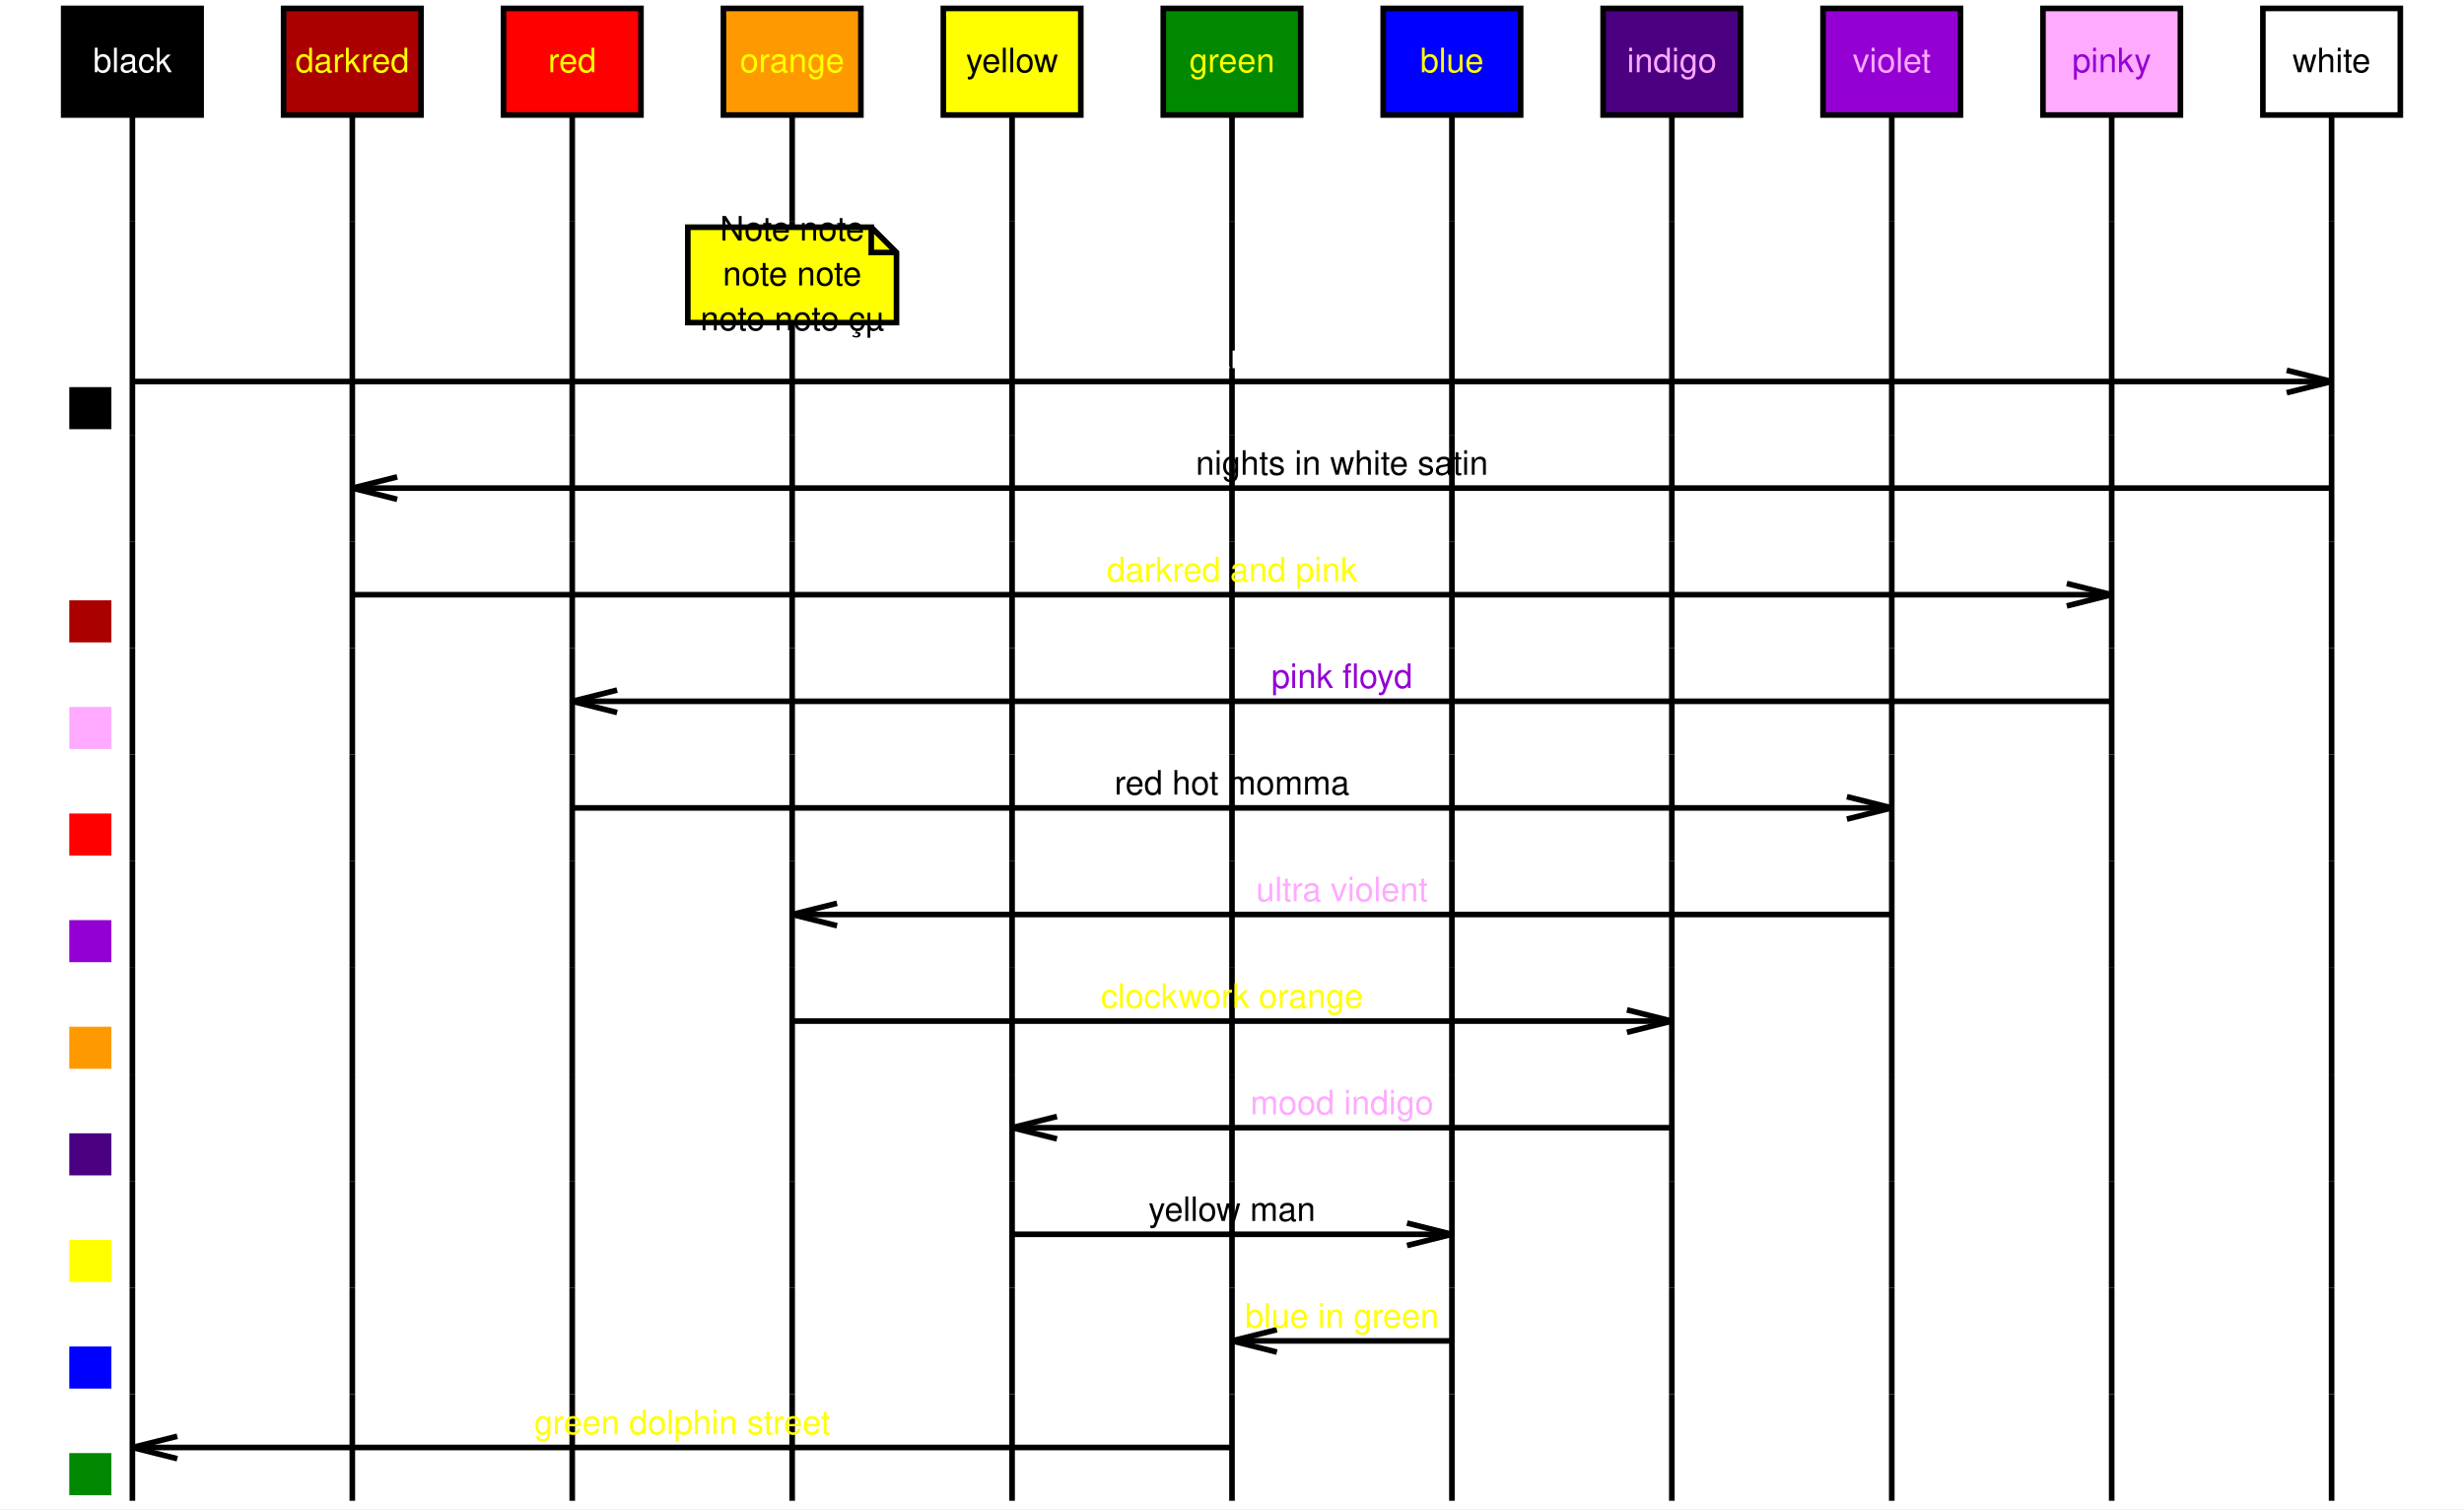
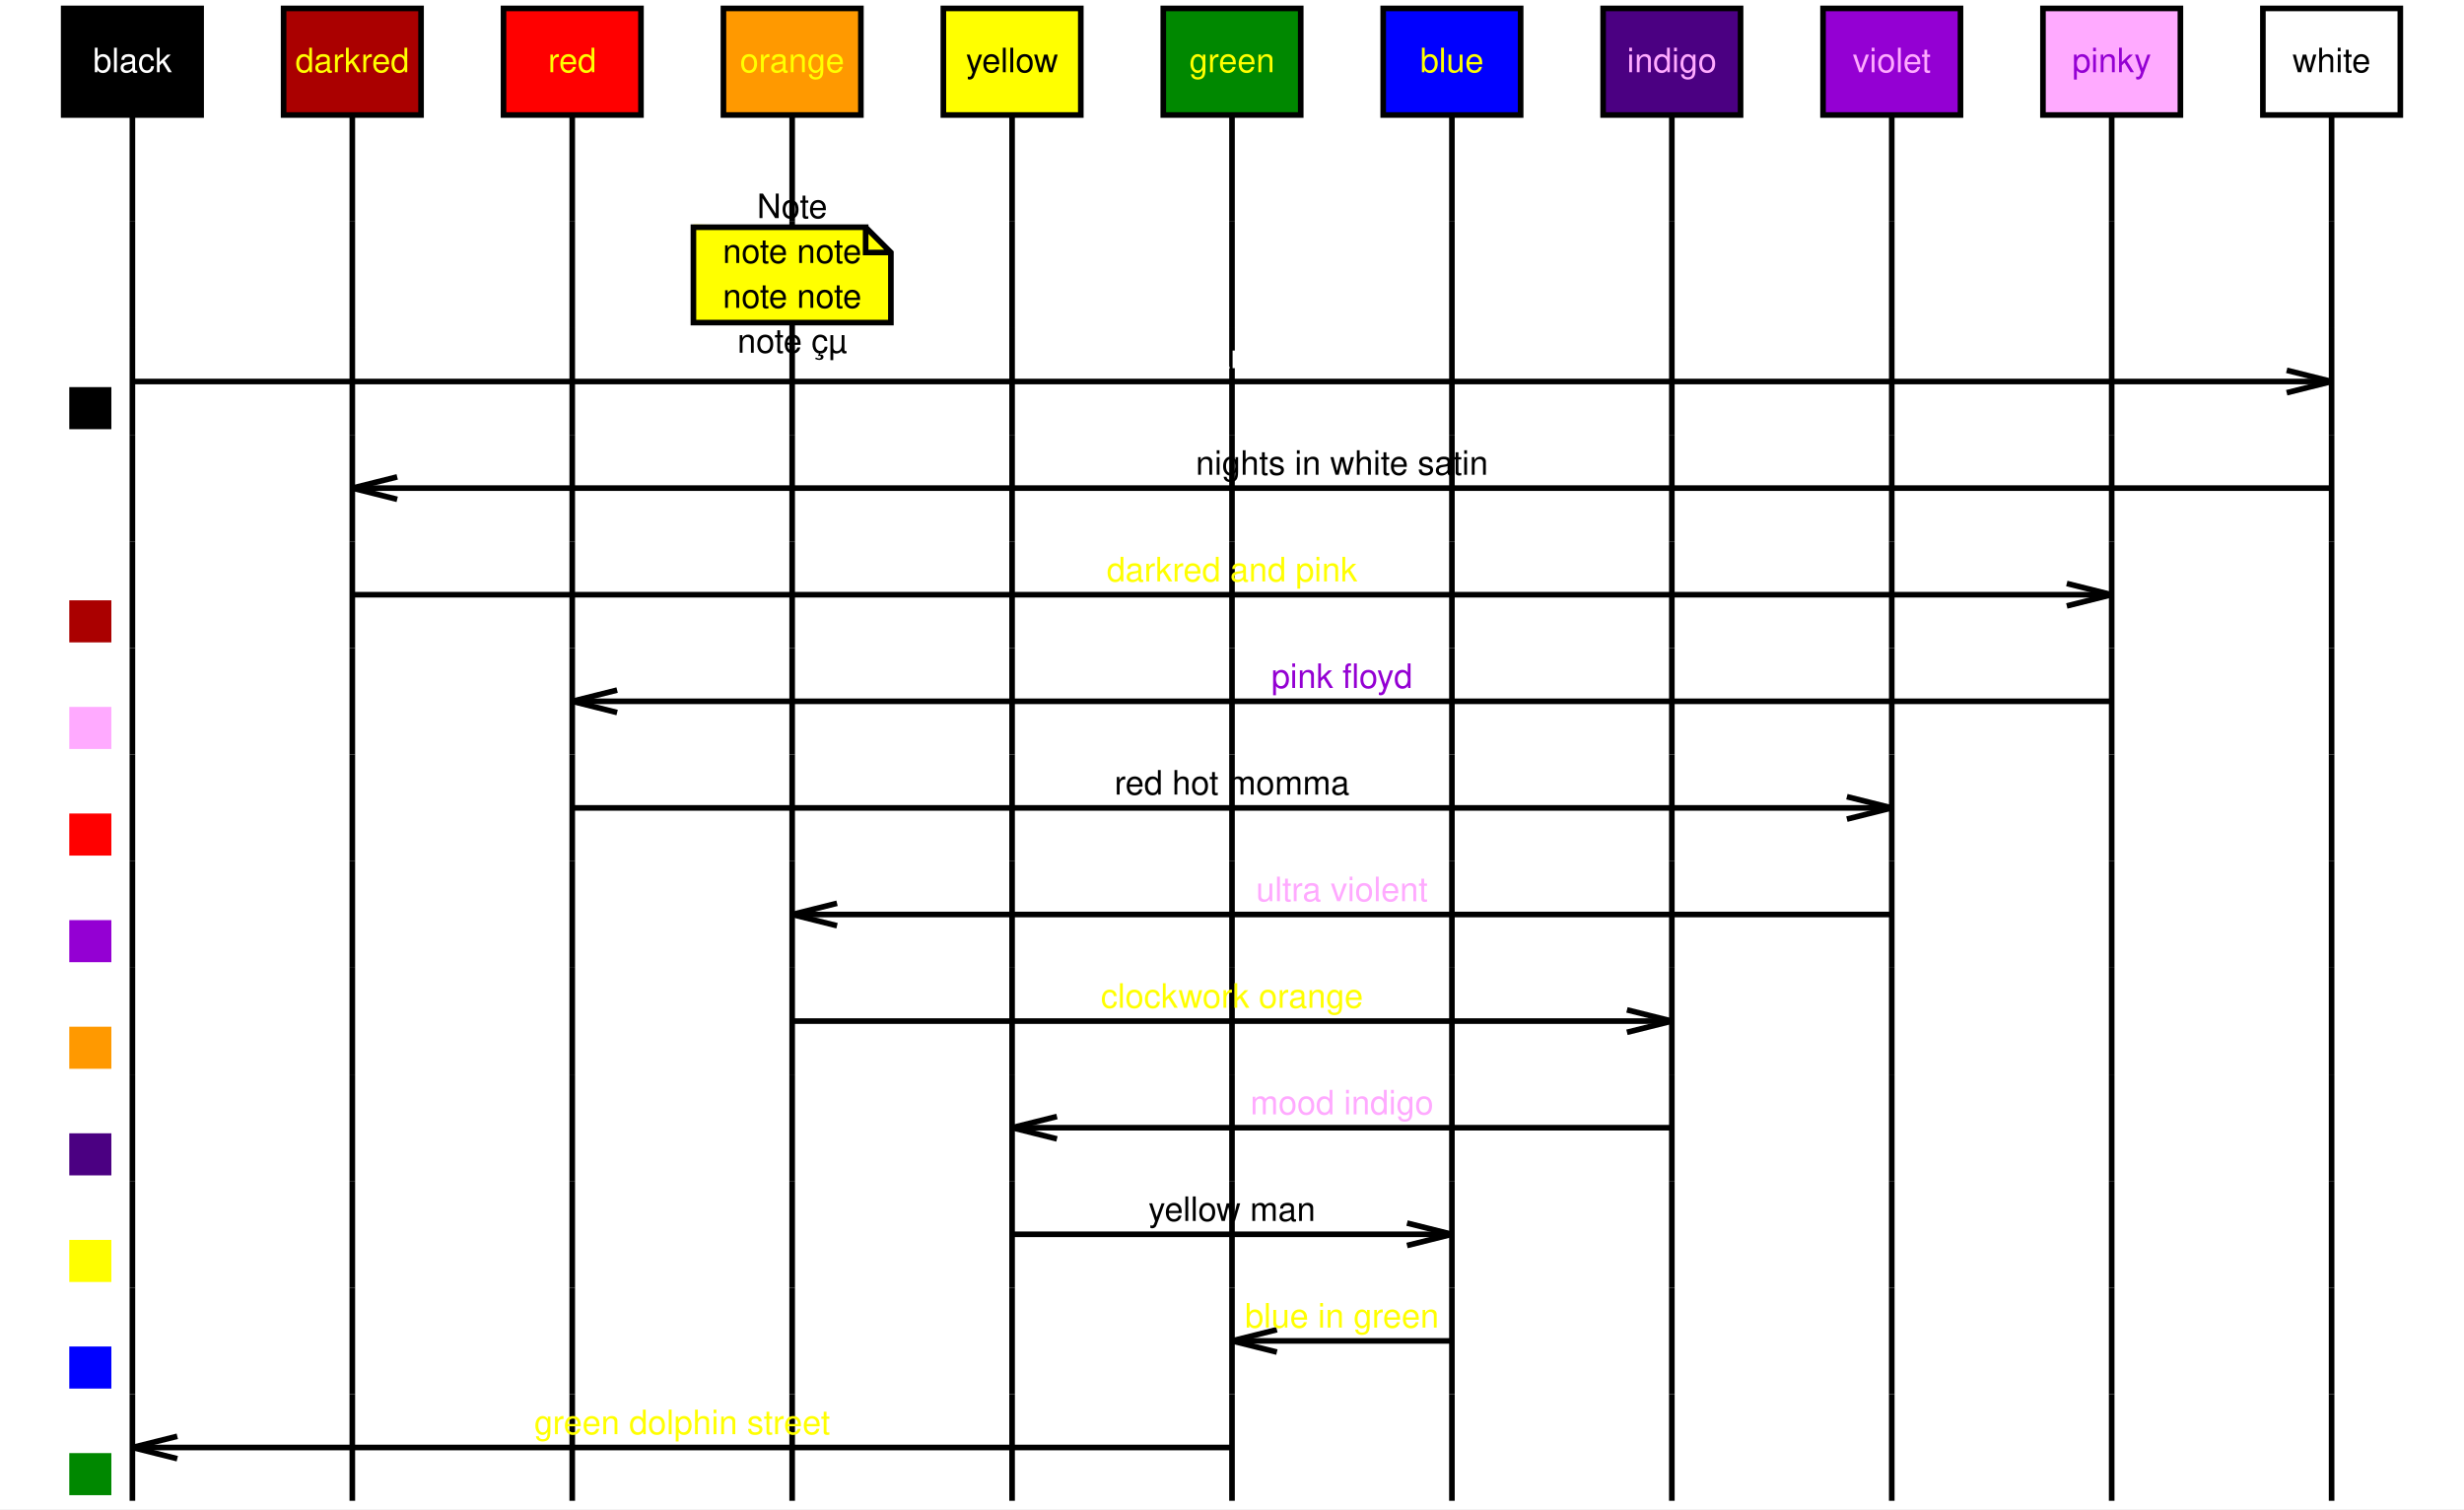
<svg xmlns="http://www.w3.org/2000/svg" xmlns:xlink="http://www.w3.org/1999/xlink" version="1.1" id="mscgen_js-svg-__svg" width="878.4" height="538">
  <defs>
    <style type="text/css">svg{font-family:Helvetica,sans-serif;font-size:12px;font-weight:normal;font-style:normal;text-decoration:none;background-color:white;stroke:black;color:black;}rect{fill:none;stroke:black;stroke-width:2;}rect.entity{fill:white;}rect.label-text-background{fill:white;stroke:white;stroke-width:0;}rect.bglayer{fill:white;stroke:white;stroke-width:0;}line{stroke:black;stroke-width:2;}line.return{stroke-dasharray:5,2;}line.comment{stroke-dasharray:5,2;}line.inline_expression_divider{stroke-dasharray:10,5;}text{color:inherit;stroke:none;text-anchor:middle;}text.entity-text{text-decoration:underline;}text.anchor-start{text-anchor:start;}text.box-text{}path{stroke:black;color:black;stroke-width:2;fill:none;}.arrow-marker{overflow:visible;}.arrow-style{stroke-width:1;}.arcrowomit{stroke-dasharray:2,2;}rect.box,path.box{fill:white;}.inherit{stroke:inherit;color:inherit;}.inherit-fill{fill:inherit;}.watermark{stroke:black;color:black;fill:black;font-size:48pt;font-weight:bold;opacity:0.14;}</style>
    <marker orient="auto" id="mscgen_js-svg-__svgcallback-black" class="arrow-marker" viewBox="0 0 10 10" refX="9" refY="3" markerUnits="strokeWidth" markerWidth="10" markerHeight="10">
      <path d="M 1,1 l 8,2 l-8,2" class="arrow-style" style="stroke-dasharray:100,1;stroke:black" />
    </marker>
    <marker orient="auto" id="mscgen_js-svg-__svgcallback-l-black" class="arrow-marker" viewBox="0 0 10 10" refX="9" refY="3" markerUnits="strokeWidth" markerWidth="10" markerHeight="10">
      <path d="M17,1 l-8,2 l 8,2" class="arrow-style" style="stroke-dasharray:100,1;stroke:black" />
    </marker>
    <g id="mscgen_js-svg-__svg__defs">
      <g id="mscgen_js-svg-__svgblack">
        <rect width="49" height="38" class="entity" style="fill:#000000;" />
        <g>
          <text x="24.5" y="22.75" class="entity-text " style="fill:white;">
            <tspan>black</tspan>
          </text>
        </g>
      </g>
      <g id="mscgen_js-svg-__svgdarkred">
        <rect width="49" height="38" class="entity" style="fill:#AA0000;" />
        <g>
          <text x="24.5" y="22.75" class="entity-text " style="fill:#FFFF00;">
            <tspan>darkred</tspan>
          </text>
        </g>
      </g>
      <g id="mscgen_js-svg-__svgred">
        <rect width="49" height="38" class="entity" style="fill:#FF0000;" />
        <g>
          <text x="24.5" y="22.75" class="entity-text " style="fill:#FFFF00;">
            <tspan>red</tspan>
          </text>
        </g>
      </g>
      <g id="mscgen_js-svg-__svgorange">
        <rect width="49" height="38" class="entity" style="fill:#FF9900;" />
        <g>
          <text x="24.5" y="22.75" class="entity-text " style="fill:#FFFF00;">
            <tspan>orange</tspan>
          </text>
        </g>
      </g>
      <g id="mscgen_js-svg-__svgyellow">
        <rect width="49" height="38" class="entity" style="fill:#FFFF00;" />
        <g>
          <text x="24.5" y="22.75" class="entity-text " style="fill:#000000;">
            <tspan>yellow</tspan>
          </text>
        </g>
      </g>
      <g id="mscgen_js-svg-__svggreen">
        <rect width="49" height="38" class="entity" style="fill:#008800;" />
        <g>
          <text x="24.5" y="22.75" class="entity-text " style="fill:#FFFF00;">
            <tspan>green</tspan>
          </text>
        </g>
      </g>
      <g id="mscgen_js-svg-__svgblue">
        <rect width="49" height="38" class="entity" style="fill:#0000FF;" />
        <g>
          <text x="24.5" y="22.75" class="entity-text " style="fill:#FFFF00;">
            <tspan>blue</tspan>
          </text>
        </g>
      </g>
      <g id="mscgen_js-svg-__svgindigo">
        <rect width="49" height="38" class="entity" style="fill:#4B0082;" />
        <g>
          <text x="24.5" y="22.75" class="entity-text " style="fill:#FFAAFF;">
            <tspan>indigo</tspan>
          </text>
        </g>
      </g>
      <g id="mscgen_js-svg-__svgviolet">
        <rect width="49" height="38" class="entity" style="fill:#9400D3;" />
        <g>
          <text x="24.5" y="22.75" class="entity-text " style="fill:#FFAAFF;">
            <tspan>violet</tspan>
          </text>
        </g>
      </g>
      <g id="mscgen_js-svg-__svgpinky">
        <rect width="49" height="38" class="entity" style="fill:#FFAAFF;" />
        <g>
          <text x="24.5" y="22.75" class="entity-text " style="fill:#9400D3;">
            <tspan>pinky</tspan>
          </text>
        </g>
      </g>
      <g id="mscgen_js-svg-__svgwhite">
        <rect width="49" height="38" class="entity" style="fill:#FFFFFF;" />
        <g>
          <text x="24.5" y="22.75" class="entity-text " style="fill:#000000;">
            <tspan>white</tspan>
          </text>
        </g>
      </g>
      <g id="mscgen_js-svg-__svgarcrow">
        <line x1="24.5" y1="-19" x2="24.5" y2="19" class="mscgen_js-svg-__svgarcrow" />
        <line x1="102.9" y1="-19" x2="102.9" y2="19" class="mscgen_js-svg-__svgarcrow" />
        <line x1="181.3" y1="-19" x2="181.3" y2="19" class="mscgen_js-svg-__svgarcrow" />
        <line x1="259.7" y1="-19" x2="259.7" y2="19" class="mscgen_js-svg-__svgarcrow" />
        <line x1="338.1" y1="-19" x2="338.1" y2="19" class="mscgen_js-svg-__svgarcrow" />
        <line x1="416.5" y1="-19" x2="416.5" y2="19" class="mscgen_js-svg-__svgarcrow" />
        <line x1="494.9" y1="-19" x2="494.9" y2="19" class="mscgen_js-svg-__svgarcrow" />
        <line x1="573.3" y1="-19" x2="573.3" y2="19" class="mscgen_js-svg-__svgarcrow" />
        <line x1="651.7" y1="-19" x2="651.7" y2="19" class="mscgen_js-svg-__svgarcrow" />
        <line x1="730.1" y1="-19" x2="730.1" y2="19" class="mscgen_js-svg-__svgarcrow" />
        <line x1="808.5" y1="-19" x2="808.5" y2="19" class="mscgen_js-svg-__svgarcrow" />
      </g>
      <g id="mscgen_js-svg-__svg0_0">
-         <path d="M222.5,-17l65.4,0 l0,9 l9,0 m-9,-9 l9,9 l0,25 l-74.4,0 l0,-35 " class="box note" style="fill:yellow;" />
-         <g>
-           <text x="259.7" y="-12.25" class="box-text note-text " style="fill:#000000;">
-             <tspan>Note note</tspan>
-           </text>
-           <text x="259.7" y="3.75" class="box-text note-text " style="fill:#000000;">
+         <path d="M224.5,-17l61.4,0 l0,9 l9,0 m-9,-9 l9,9 l0,25 l-70.4,0 l0,-35 " class="box note" style="fill:yellow;" />
+         <g>
+           <text x="259.7" y="-20.25" class="box-text note-text " style="fill:#000000;">
+             <tspan>Note</tspan>
+           </text>
+           <text x="259.7" y="-4.25" class="box-text note-text " style="fill:#000000;">
            <tspan>note note</tspan>
          </text>
-           <text x="259.7" y="19.75" class="box-text note-text " style="fill:#000000;">
-             <tspan>note note çµ</tspan>
+           <text x="259.7" y="11.75" class="box-text note-text " style="fill:#000000;">
+             <tspan>note note</tspan>
+           </text>
+           <text x="259.7" y="27.75" class="box-text note-text " style="fill:#000000;">
+             <tspan>note çµ</tspan>
          </text>
        </g>
      </g>
      <g id="mscgen_js-svg-__svgarcrow_0">
        <line x1="24.5" y1="-19" x2="24.5" y2="19" class="arcrow" />
        <line x1="102.9" y1="-19" x2="102.9" y2="19" class="arcrow" />
        <line x1="181.3" y1="-19" x2="181.3" y2="19" class="arcrow" />
        <line x1="259.7" y1="-19" x2="259.7" y2="19" class="arcrow" />
        <line x1="338.1" y1="-19" x2="338.1" y2="19" class="arcrow" />
        <line x1="416.5" y1="-19" x2="416.5" y2="19" class="arcrow" />
        <line x1="494.9" y1="-19" x2="494.9" y2="19" class="arcrow" />
        <line x1="573.3" y1="-19" x2="573.3" y2="19" class="arcrow" />
        <line x1="651.7" y1="-19" x2="651.7" y2="19" class="arcrow" />
        <line x1="730.1" y1="-19" x2="730.1" y2="19" class="arcrow" />
        <line x1="808.5" y1="-19" x2="808.5" y2="19" class="arcrow" />
      </g>
      <g id="mscgen_js-svg-__svg1_0">
        <line x1="24.5" y1="0" x2="808.5" y2="0" class="arc directional callback" style="stroke:black" marker-end="url(#mscgen_js-svg-__svgcallback-black)" />
        <g>
          <rect width="15" height="15" x="2" y="2" class="label-text-background" style="fill:#000000; stroke:#000000;" />
          <text x="416.5" y="-4.75" class="directional-text callback-text " style="fill:white;">
            <tspan>black and blue</tspan>
          </text>
        </g>
      </g>
      <g id="mscgen_js-svg-__svgarcrow_1">
        <line x1="24.5" y1="-19" x2="24.5" y2="19" class="arcrow" />
        <line x1="102.9" y1="-19" x2="102.9" y2="19" class="arcrow" />
        <line x1="181.3" y1="-19" x2="181.3" y2="19" class="arcrow" />
        <line x1="259.7" y1="-19" x2="259.7" y2="19" class="arcrow" />
        <line x1="338.1" y1="-19" x2="338.1" y2="19" class="arcrow" />
        <line x1="416.5" y1="-19" x2="416.5" y2="19" class="arcrow" />
        <line x1="494.9" y1="-19" x2="494.9" y2="19" class="arcrow" />
        <line x1="573.3" y1="-19" x2="573.3" y2="19" class="arcrow" />
        <line x1="651.7" y1="-19" x2="651.7" y2="19" class="arcrow" />
        <line x1="730.1" y1="-19" x2="730.1" y2="19" class="arcrow" />
        <line x1="808.5" y1="-19" x2="808.5" y2="19" class="arcrow" />
      </g>
      <g id="mscgen_js-svg-__svg2_0">
        <line x1="808.5" y1="0" x2="102.9" y2="0" class="arc directional callback" style="stroke:black" marker-end="url(#mscgen_js-svg-__svgcallback-black)" />
        <g>
          <rect width="15" height="15" x="2" y="2" class="label-text-background" style="fill:#FFFFFF; stroke:#FFFFFF;" />
          <text x="455.7" y="-4.75" class="directional-text callback-text " style="fill:#000000;">
            <tspan>nights in white satin</tspan>
          </text>
        </g>
      </g>
      <g id="mscgen_js-svg-__svgarcrow_2">
        <line x1="24.5" y1="-19" x2="24.5" y2="19" class="arcrow" />
        <line x1="102.9" y1="-19" x2="102.9" y2="19" class="arcrow" />
        <line x1="181.3" y1="-19" x2="181.3" y2="19" class="arcrow" />
        <line x1="259.7" y1="-19" x2="259.7" y2="19" class="arcrow" />
        <line x1="338.1" y1="-19" x2="338.1" y2="19" class="arcrow" />
        <line x1="416.5" y1="-19" x2="416.5" y2="19" class="arcrow" />
        <line x1="494.9" y1="-19" x2="494.9" y2="19" class="arcrow" />
        <line x1="573.3" y1="-19" x2="573.3" y2="19" class="arcrow" />
        <line x1="651.7" y1="-19" x2="651.7" y2="19" class="arcrow" />
        <line x1="730.1" y1="-19" x2="730.1" y2="19" class="arcrow" />
        <line x1="808.5" y1="-19" x2="808.5" y2="19" class="arcrow" />
      </g>
      <g id="mscgen_js-svg-__svg3_0">
        <line x1="102.9" y1="0" x2="730.1" y2="0" class="arc directional callback" style="stroke:black" marker-end="url(#mscgen_js-svg-__svgcallback-black)" />
        <g>
          <rect width="15" height="15" x="2" y="2" class="label-text-background" style="fill:#AA0000; stroke:#AA0000;" />
          <text x="416.5" y="-4.75" class="directional-text callback-text " style="fill:#FFFF00;">
            <tspan>darkred and pink</tspan>
          </text>
        </g>
      </g>
      <g id="mscgen_js-svg-__svgarcrow_3">
        <line x1="24.5" y1="-19" x2="24.5" y2="19" class="arcrow" />
        <line x1="102.9" y1="-19" x2="102.9" y2="19" class="arcrow" />
        <line x1="181.3" y1="-19" x2="181.3" y2="19" class="arcrow" />
        <line x1="259.7" y1="-19" x2="259.7" y2="19" class="arcrow" />
        <line x1="338.1" y1="-19" x2="338.1" y2="19" class="arcrow" />
        <line x1="416.5" y1="-19" x2="416.5" y2="19" class="arcrow" />
        <line x1="494.9" y1="-19" x2="494.9" y2="19" class="arcrow" />
        <line x1="573.3" y1="-19" x2="573.3" y2="19" class="arcrow" />
        <line x1="651.7" y1="-19" x2="651.7" y2="19" class="arcrow" />
        <line x1="730.1" y1="-19" x2="730.1" y2="19" class="arcrow" />
        <line x1="808.5" y1="-19" x2="808.5" y2="19" class="arcrow" />
      </g>
      <g id="mscgen_js-svg-__svg4_0">
        <line x1="730.1" y1="0" x2="181.3" y2="0" class="arc directional callback" style="stroke:black" marker-end="url(#mscgen_js-svg-__svgcallback-black)" />
        <g>
          <rect width="15" height="15" x="2" y="2" class="label-text-background" style="fill:#FFAAFF; stroke:#FFAAFF;" />
          <text x="455.7" y="-4.75" class="directional-text callback-text " style="fill:#9400D3;">
            <tspan>pink floyd</tspan>
          </text>
        </g>
      </g>
      <g id="mscgen_js-svg-__svgarcrow_4">
        <line x1="24.5" y1="-19" x2="24.5" y2="19" class="arcrow" />
        <line x1="102.9" y1="-19" x2="102.9" y2="19" class="arcrow" />
        <line x1="181.3" y1="-19" x2="181.3" y2="19" class="arcrow" />
        <line x1="259.7" y1="-19" x2="259.7" y2="19" class="arcrow" />
        <line x1="338.1" y1="-19" x2="338.1" y2="19" class="arcrow" />
        <line x1="416.5" y1="-19" x2="416.5" y2="19" class="arcrow" />
        <line x1="494.9" y1="-19" x2="494.9" y2="19" class="arcrow" />
        <line x1="573.3" y1="-19" x2="573.3" y2="19" class="arcrow" />
        <line x1="651.7" y1="-19" x2="651.7" y2="19" class="arcrow" />
        <line x1="730.1" y1="-19" x2="730.1" y2="19" class="arcrow" />
        <line x1="808.5" y1="-19" x2="808.5" y2="19" class="arcrow" />
      </g>
      <g id="mscgen_js-svg-__svg5_0">
        <line x1="181.3" y1="0" x2="651.7" y2="0" class="arc directional callback" style="stroke:black" marker-end="url(#mscgen_js-svg-__svgcallback-black)" />
        <g>
          <rect width="15" height="15" x="2" y="2" class="label-text-background" style="fill:#FF0000; stroke:#FF0000;" />
          <text x="416.5" y="-4.75" class="directional-text callback-text " style="fill:ffff00;">
            <tspan>red hot momma</tspan>
          </text>
        </g>
      </g>
      <g id="mscgen_js-svg-__svgarcrow_5">
        <line x1="24.5" y1="-19" x2="24.5" y2="19" class="arcrow" />
        <line x1="102.9" y1="-19" x2="102.9" y2="19" class="arcrow" />
        <line x1="181.3" y1="-19" x2="181.3" y2="19" class="arcrow" />
        <line x1="259.7" y1="-19" x2="259.7" y2="19" class="arcrow" />
        <line x1="338.1" y1="-19" x2="338.1" y2="19" class="arcrow" />
        <line x1="416.5" y1="-19" x2="416.5" y2="19" class="arcrow" />
        <line x1="494.9" y1="-19" x2="494.9" y2="19" class="arcrow" />
        <line x1="573.3" y1="-19" x2="573.3" y2="19" class="arcrow" />
        <line x1="651.7" y1="-19" x2="651.7" y2="19" class="arcrow" />
        <line x1="730.1" y1="-19" x2="730.1" y2="19" class="arcrow" />
        <line x1="808.5" y1="-19" x2="808.5" y2="19" class="arcrow" />
      </g>
      <g id="mscgen_js-svg-__svg6_0">
        <line x1="651.7" y1="0" x2="259.7" y2="0" class="arc directional callback" style="stroke:black" marker-end="url(#mscgen_js-svg-__svgcallback-black)" />
        <g>
          <rect width="15" height="15" x="2" y="2" class="label-text-background" style="fill:#9400D3; stroke:#9400D3;" />
          <text x="455.7" y="-4.75" class="directional-text callback-text " style="fill:#FFAAFF;">
            <tspan>ultra violent</tspan>
          </text>
        </g>
      </g>
      <g id="mscgen_js-svg-__svgarcrow_6">
        <line x1="24.5" y1="-19" x2="24.5" y2="19" class="arcrow" />
        <line x1="102.9" y1="-19" x2="102.9" y2="19" class="arcrow" />
        <line x1="181.3" y1="-19" x2="181.3" y2="19" class="arcrow" />
        <line x1="259.7" y1="-19" x2="259.7" y2="19" class="arcrow" />
        <line x1="338.1" y1="-19" x2="338.1" y2="19" class="arcrow" />
        <line x1="416.5" y1="-19" x2="416.5" y2="19" class="arcrow" />
        <line x1="494.9" y1="-19" x2="494.9" y2="19" class="arcrow" />
        <line x1="573.3" y1="-19" x2="573.3" y2="19" class="arcrow" />
        <line x1="651.7" y1="-19" x2="651.7" y2="19" class="arcrow" />
        <line x1="730.1" y1="-19" x2="730.1" y2="19" class="arcrow" />
        <line x1="808.5" y1="-19" x2="808.5" y2="19" class="arcrow" />
      </g>
      <g id="mscgen_js-svg-__svg7_0">
        <line x1="259.7" y1="0" x2="573.3" y2="0" class="arc directional callback" style="stroke:black" marker-end="url(#mscgen_js-svg-__svgcallback-black)" />
        <g>
          <rect width="15" height="15" x="2" y="2" class="label-text-background" style="fill:#FF9900; stroke:#FF9900;" />
          <text x="416.5" y="-4.75" class="directional-text callback-text " style="fill:#FFFF00;">
            <tspan>clockwork orange</tspan>
          </text>
        </g>
      </g>
      <g id="mscgen_js-svg-__svgarcrow_7">
        <line x1="24.5" y1="-19" x2="24.5" y2="19" class="arcrow" />
        <line x1="102.9" y1="-19" x2="102.9" y2="19" class="arcrow" />
        <line x1="181.3" y1="-19" x2="181.3" y2="19" class="arcrow" />
        <line x1="259.7" y1="-19" x2="259.7" y2="19" class="arcrow" />
        <line x1="338.1" y1="-19" x2="338.1" y2="19" class="arcrow" />
        <line x1="416.5" y1="-19" x2="416.5" y2="19" class="arcrow" />
        <line x1="494.9" y1="-19" x2="494.9" y2="19" class="arcrow" />
        <line x1="573.3" y1="-19" x2="573.3" y2="19" class="arcrow" />
        <line x1="651.7" y1="-19" x2="651.7" y2="19" class="arcrow" />
        <line x1="730.1" y1="-19" x2="730.1" y2="19" class="arcrow" />
        <line x1="808.5" y1="-19" x2="808.5" y2="19" class="arcrow" />
      </g>
      <g id="mscgen_js-svg-__svg8_0">
        <line x1="573.3" y1="0" x2="338.1" y2="0" class="arc directional callback" style="stroke:black" marker-end="url(#mscgen_js-svg-__svgcallback-black)" />
        <g>
          <rect width="15" height="15" x="2" y="2" class="label-text-background" style="fill:#4B0082; stroke:#4B0082;" />
          <text x="455.7" y="-4.75" class="directional-text callback-text " style="fill:#FFAAFF;">
            <tspan>mood indigo</tspan>
          </text>
        </g>
      </g>
      <g id="mscgen_js-svg-__svgarcrow_8">
        <line x1="24.5" y1="-19" x2="24.5" y2="19" class="arcrow" />
        <line x1="102.9" y1="-19" x2="102.9" y2="19" class="arcrow" />
        <line x1="181.3" y1="-19" x2="181.3" y2="19" class="arcrow" />
        <line x1="259.7" y1="-19" x2="259.7" y2="19" class="arcrow" />
        <line x1="338.1" y1="-19" x2="338.1" y2="19" class="arcrow" />
        <line x1="416.5" y1="-19" x2="416.5" y2="19" class="arcrow" />
        <line x1="494.9" y1="-19" x2="494.9" y2="19" class="arcrow" />
        <line x1="573.3" y1="-19" x2="573.3" y2="19" class="arcrow" />
        <line x1="651.7" y1="-19" x2="651.7" y2="19" class="arcrow" />
        <line x1="730.1" y1="-19" x2="730.1" y2="19" class="arcrow" />
        <line x1="808.5" y1="-19" x2="808.5" y2="19" class="arcrow" />
      </g>
      <g id="mscgen_js-svg-__svg9_0">
        <line x1="338.1" y1="0" x2="494.9" y2="0" class="arc directional callback" style="stroke:black" marker-end="url(#mscgen_js-svg-__svgcallback-black)" />
        <g>
          <rect width="15" height="15" x="2" y="2" class="label-text-background" style="fill:#FFFF00; stroke:#FFFF00;" />
          <text x="416.5" y="-4.75" class="directional-text callback-text " style="fill:#000000;">
            <tspan>yellow man</tspan>
          </text>
        </g>
      </g>
      <g id="mscgen_js-svg-__svgarcrow_9">
        <line x1="24.5" y1="-19" x2="24.5" y2="19" class="arcrow" />
        <line x1="102.9" y1="-19" x2="102.9" y2="19" class="arcrow" />
        <line x1="181.3" y1="-19" x2="181.3" y2="19" class="arcrow" />
        <line x1="259.7" y1="-19" x2="259.7" y2="19" class="arcrow" />
        <line x1="338.1" y1="-19" x2="338.1" y2="19" class="arcrow" />
        <line x1="416.5" y1="-19" x2="416.5" y2="19" class="arcrow" />
        <line x1="494.9" y1="-19" x2="494.9" y2="19" class="arcrow" />
        <line x1="573.3" y1="-19" x2="573.3" y2="19" class="arcrow" />
        <line x1="651.7" y1="-19" x2="651.7" y2="19" class="arcrow" />
        <line x1="730.1" y1="-19" x2="730.1" y2="19" class="arcrow" />
        <line x1="808.5" y1="-19" x2="808.5" y2="19" class="arcrow" />
      </g>
      <g id="mscgen_js-svg-__svg10_0">
        <line x1="494.9" y1="0" x2="416.5" y2="0" class="arc directional callback" style="stroke:black" marker-end="url(#mscgen_js-svg-__svgcallback-black)" />
        <g>
          <rect width="15" height="15" x="2" y="2" class="label-text-background" style="fill:#0000FF; stroke:#0000FF;" />
          <text x="455.7" y="-4.75" class="directional-text callback-text " style="fill:#FFFF00;">
            <tspan>blue in green</tspan>
          </text>
        </g>
      </g>
      <g id="mscgen_js-svg-__svgarcrow_10">
        <line x1="24.5" y1="-19" x2="24.5" y2="19" class="arcrow" />
        <line x1="102.9" y1="-19" x2="102.9" y2="19" class="arcrow" />
        <line x1="181.3" y1="-19" x2="181.3" y2="19" class="arcrow" />
        <line x1="259.7" y1="-19" x2="259.7" y2="19" class="arcrow" />
        <line x1="338.1" y1="-19" x2="338.1" y2="19" class="arcrow" />
        <line x1="416.5" y1="-19" x2="416.5" y2="19" class="arcrow" />
        <line x1="494.9" y1="-19" x2="494.9" y2="19" class="arcrow" />
        <line x1="573.3" y1="-19" x2="573.3" y2="19" class="arcrow" />
        <line x1="651.7" y1="-19" x2="651.7" y2="19" class="arcrow" />
        <line x1="730.1" y1="-19" x2="730.1" y2="19" class="arcrow" />
        <line x1="808.5" y1="-19" x2="808.5" y2="19" class="arcrow" />
      </g>
      <g id="mscgen_js-svg-__svg11_0">
        <line x1="416.5" y1="0" x2="24.5" y2="0" class="arc directional callback" style="stroke:black" marker-end="url(#mscgen_js-svg-__svgcallback-black)" />
        <g>
          <rect width="15" height="15" x="2" y="2" class="label-text-background" style="fill:#008800; stroke:#008800;" />
          <text x="220.5" y="-4.75" class="directional-text callback-text " style="fill:#FFFF00;">
            <tspan>green dolphin street</tspan>
          </text>
        </g>
      </g>
      <g id="mscgen_js-svg-__svgarcrow_11">
        <line x1="24.5" y1="-19" x2="24.5" y2="19" class="arcrow" />
        <line x1="102.9" y1="-19" x2="102.9" y2="19" class="arcrow" />
        <line x1="181.3" y1="-19" x2="181.3" y2="19" class="arcrow" />
        <line x1="259.7" y1="-19" x2="259.7" y2="19" class="arcrow" />
        <line x1="338.1" y1="-19" x2="338.1" y2="19" class="arcrow" />
        <line x1="416.5" y1="-19" x2="416.5" y2="19" class="arcrow" />
        <line x1="494.9" y1="-19" x2="494.9" y2="19" class="arcrow" />
        <line x1="573.3" y1="-19" x2="573.3" y2="19" class="arcrow" />
        <line x1="651.7" y1="-19" x2="651.7" y2="19" class="arcrow" />
        <line x1="730.1" y1="-19" x2="730.1" y2="19" class="arcrow" />
        <line x1="808.5" y1="-19" x2="808.5" y2="19" class="arcrow" />
      </g>
    </g>
  </defs>
  <g id="mscgen_js-svg-__svg__body" transform="translate(22.7,3) scale(1,1)">
    <g id="mscgen_js-svg-__svg__background">
      <rect width="878.4" height="538" x="-22.7" y="-3" class="bglayer" />
    </g>
    <g id="mscgen_js-svg-__svg__arcspanlayer" />
    <g id="mscgen_js-svg-__svg__lifelinelayer">
      <use x="0" y="57" xlink:href="#mscgen_js-svg-__svgarcrow" />
      <use x="0" y="95" xlink:href="#mscgen_js-svg-__svgarcrow_0" />
      <use x="0" y="133" xlink:href="#mscgen_js-svg-__svgarcrow_1" />
      <use x="0" y="171" xlink:href="#mscgen_js-svg-__svgarcrow_2" />
      <use x="0" y="209" xlink:href="#mscgen_js-svg-__svgarcrow_3" />
      <use x="0" y="247" xlink:href="#mscgen_js-svg-__svgarcrow_4" />
      <use x="0" y="285" xlink:href="#mscgen_js-svg-__svgarcrow_5" />
      <use x="0" y="323" xlink:href="#mscgen_js-svg-__svgarcrow_6" />
      <use x="0" y="361" xlink:href="#mscgen_js-svg-__svgarcrow_7" />
      <use x="0" y="399" xlink:href="#mscgen_js-svg-__svgarcrow_8" />
      <use x="0" y="437" xlink:href="#mscgen_js-svg-__svgarcrow_9" />
      <use x="0" y="475" xlink:href="#mscgen_js-svg-__svgarcrow_10" />
      <use x="0" y="513" xlink:href="#mscgen_js-svg-__svgarcrow_11" />
    </g>
    <g id="mscgen_js-svg-__svg__sequencelayer">
      <use x="0" y="0" xlink:href="#mscgen_js-svg-__svgblack" />
      <use x="78.4" y="0" xlink:href="#mscgen_js-svg-__svgdarkred" />
      <use x="156.8" y="0" xlink:href="#mscgen_js-svg-__svgred" />
      <use x="235.2" y="0" xlink:href="#mscgen_js-svg-__svgorange" />
      <use x="313.6" y="0" xlink:href="#mscgen_js-svg-__svgyellow" />
      <use x="392" y="0" xlink:href="#mscgen_js-svg-__svggreen" />
      <use x="470.4" y="0" xlink:href="#mscgen_js-svg-__svgblue" />
      <use x="548.8" y="0" xlink:href="#mscgen_js-svg-__svgindigo" />
      <use x="627.2" y="0" xlink:href="#mscgen_js-svg-__svgviolet" />
      <use x="705.6" y="0" xlink:href="#mscgen_js-svg-__svgpinky" />
      <use x="784" y="0" xlink:href="#mscgen_js-svg-__svgwhite" />
      <use x="0" y="133" xlink:href="#mscgen_js-svg-__svg1_0" />
      <use x="0" y="171" xlink:href="#mscgen_js-svg-__svg2_0" />
      <use x="0" y="209" xlink:href="#mscgen_js-svg-__svg3_0" />
      <use x="0" y="247" xlink:href="#mscgen_js-svg-__svg4_0" />
      <use x="0" y="285" xlink:href="#mscgen_js-svg-__svg5_0" />
      <use x="0" y="323" xlink:href="#mscgen_js-svg-__svg6_0" />
      <use x="0" y="361" xlink:href="#mscgen_js-svg-__svg7_0" />
      <use x="0" y="399" xlink:href="#mscgen_js-svg-__svg8_0" />
      <use x="0" y="437" xlink:href="#mscgen_js-svg-__svg9_0" />
      <use x="0" y="475" xlink:href="#mscgen_js-svg-__svg10_0" />
      <use x="0" y="513" xlink:href="#mscgen_js-svg-__svg11_0" />
    </g>
    <g id="mscgen_js-svg-__svg__notelayer">
      <use x="0" y="95" xlink:href="#mscgen_js-svg-__svg0_0" />
    </g>
    <g id="mscgen_js-svg-__svg__watermark" />
  </g>
</svg>
